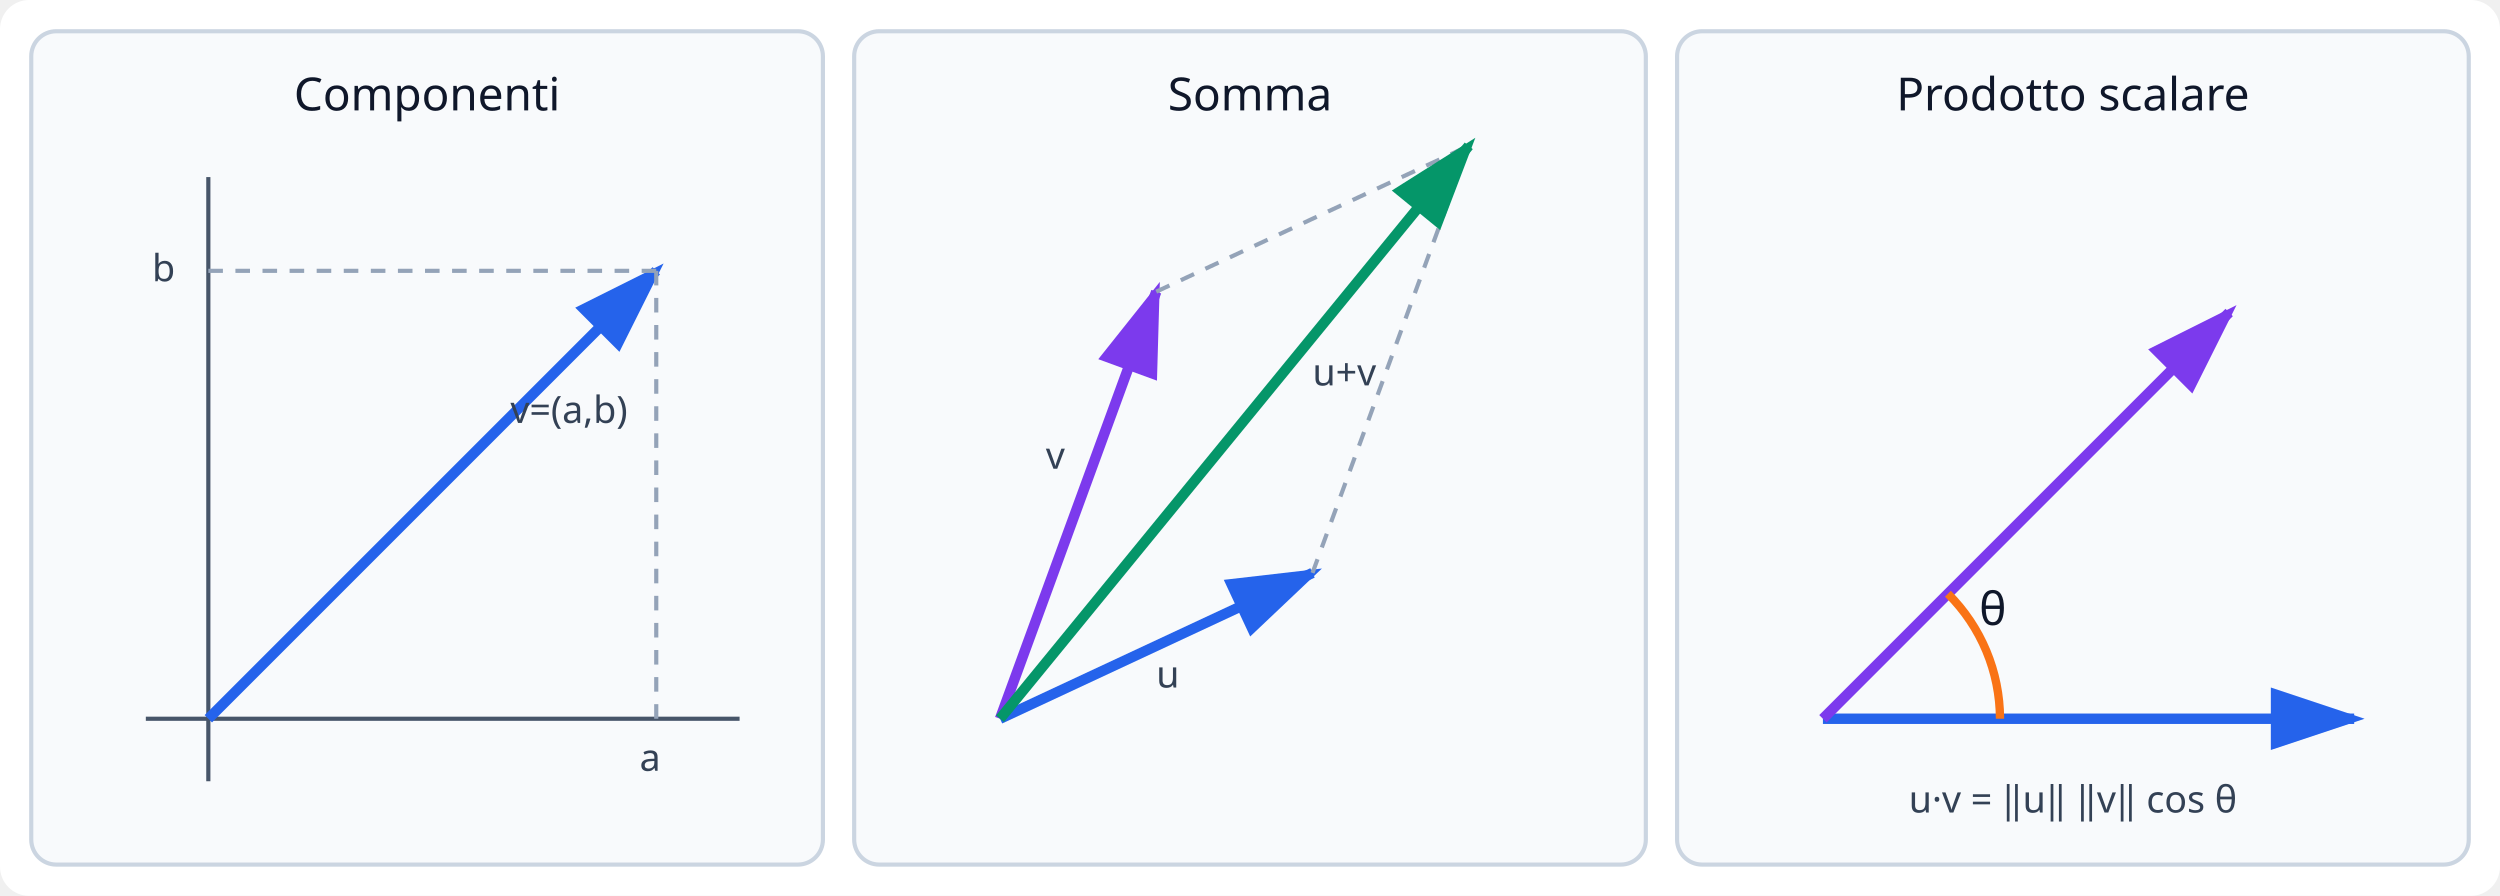
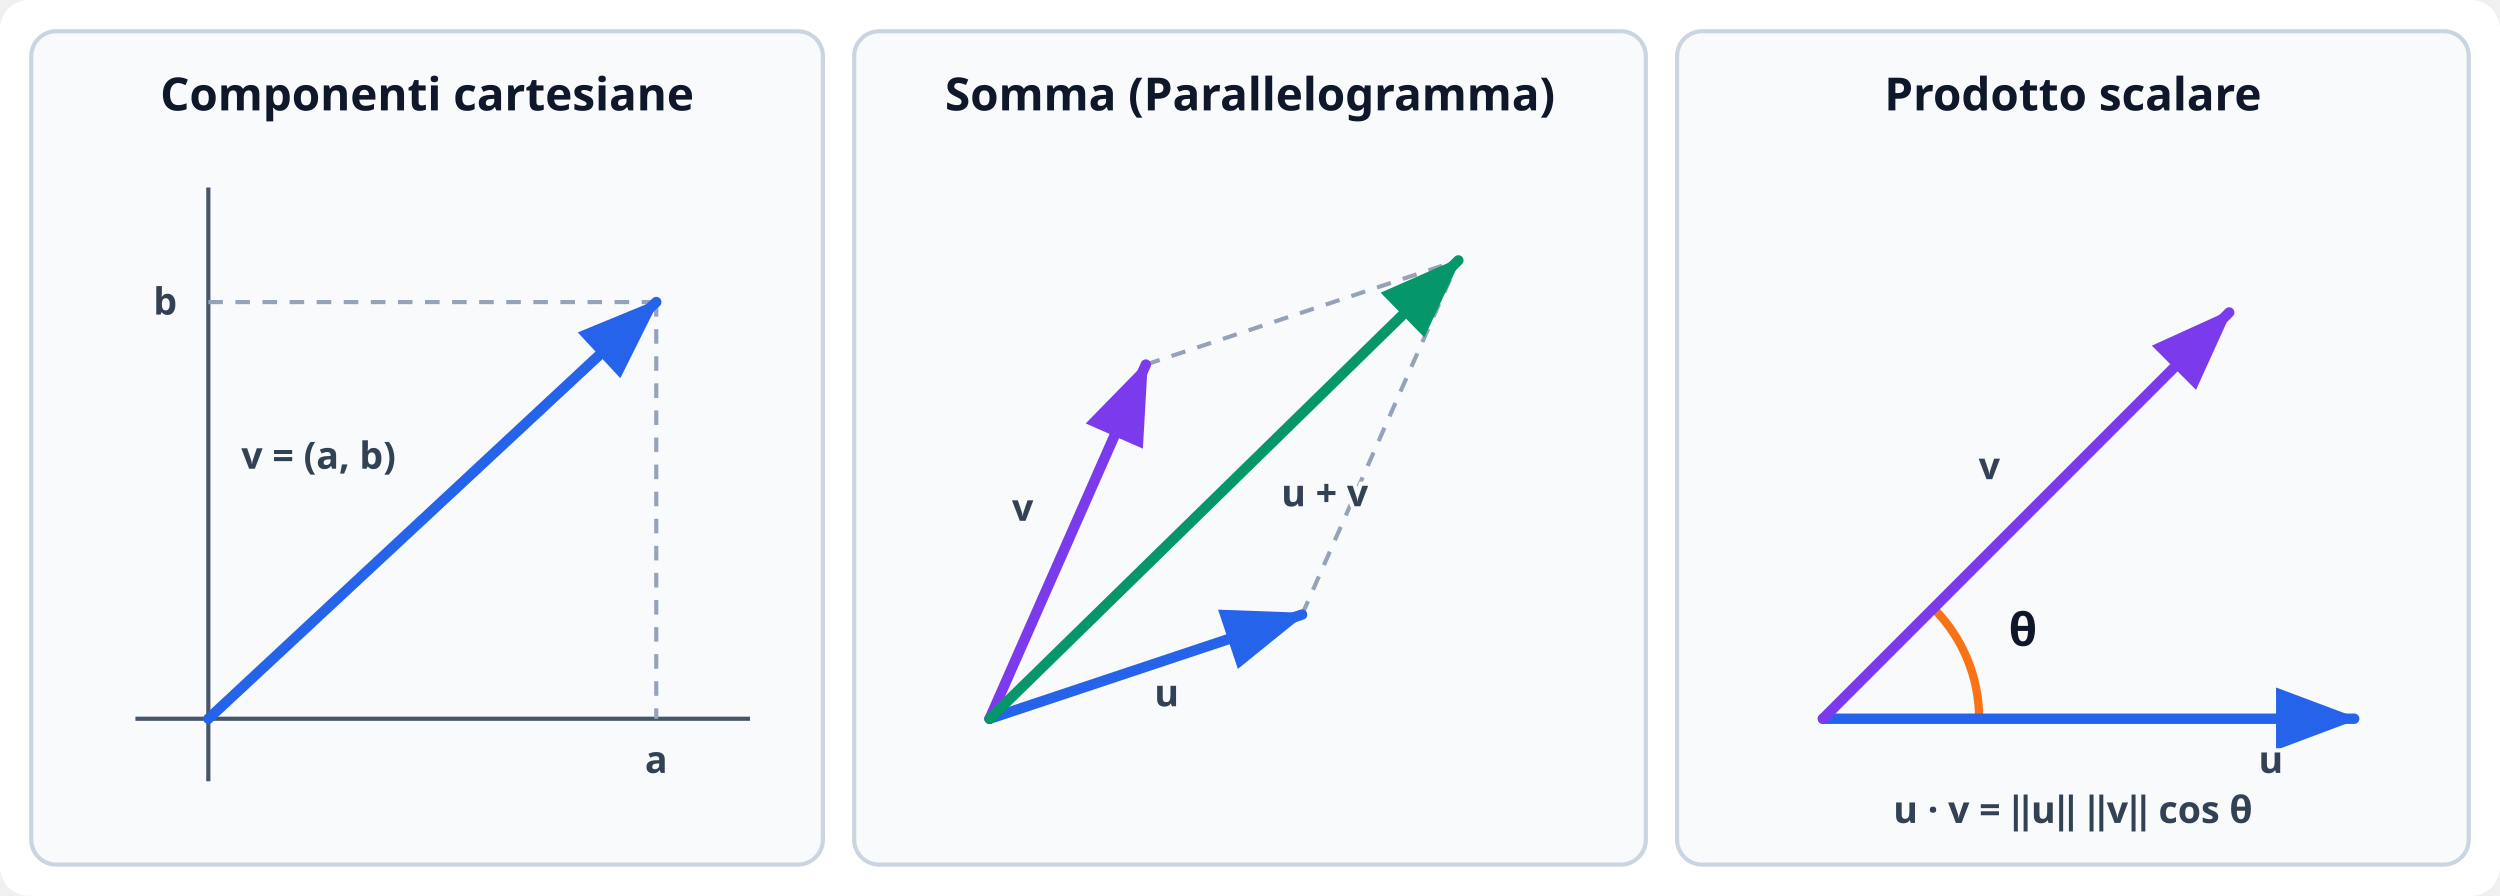
<svg xmlns="http://www.w3.org/2000/svg" viewBox="0 0 1200 430" role="img" aria-labelledby="title desc">
  <style>
-     :root{color-scheme:light dark}.bg{fill:#fff}.panel{fill:#f8fafc;stroke:#cbd5e1;stroke-width:2}.axis{stroke:#475569;stroke-width:2}.guide{stroke:#94a3b8;stroke-width:2;stroke-dasharray:7 6}.u{stroke:#2563eb;stroke-width:5;fill:none}.v{stroke:#7c3aed;stroke-width:5;fill:none}.sum{stroke:#059669;stroke-width:5;fill:none}.angle{stroke:#f97316;stroke-width:4;fill:none}.txt{fill:#0f172a;font:22px system-ui,sans-serif}.small{fill:#334155;font:18px system-ui,sans-serif}
-     @media(prefers-color-scheme:dark){.bg{fill:#17191f}.panel{fill:#20242d;stroke:#475569}.axis{stroke:#cbd5e1}.guide{stroke:#64748b}.txt{fill:#f8fafc}.small{fill:#cbd5e1}.u{stroke:#60a5fa}.v{stroke:#c4b5fd}.sum{stroke:#34d399}}
+     :root { color-scheme: light dark; }
+     .bg { fill: #ffffff; }
+     .panel { fill: #f8fafc; stroke: #cbd5e1; stroke-width: 2; }
+     .axis { stroke: #475569; stroke-width: 2; }
+     .guide { stroke: #94a3b8; stroke-width: 2; stroke-dasharray: 7 6; fill: none; }
+     .u { stroke: #2563eb; stroke-width: 5; fill: none; marker-end: url(#bu); stroke-linecap: round; }
+     .v { stroke: #7c3aed; stroke-width: 5; fill: none; marker-end: url(#pv); stroke-linecap: round; }
+     .sum { stroke: #059669; stroke-width: 5; fill: none; marker-end: url(#gs); stroke-linecap: round; }
+     .angle { stroke: #f97316; stroke-width: 4; fill: none; }
+     .txt { fill: #0f172a; font: 600 22px system-ui, sans-serif; paint-order: stroke; stroke: #f8fafc; stroke-width: 4px; }
+     .small { fill: #334155; font: 600 18px system-ui, sans-serif; paint-order: stroke; stroke: #f8fafc; stroke-width: 4px; }
+     @media (prefers-color-scheme: dark) {
+       .bg { fill: #17191f; }
+       .panel { fill: #20242d; stroke: #475569; }
+       .axis { stroke: #cbd5e1; }
+       .guide { stroke: #64748b; }
+       .txt { fill: #f8fafc; stroke: #20242d; }
+       .small { fill: #cbd5e1; stroke: #20242d; }
+       .u { stroke: #60a5fa; }
+       .v { stroke: #c4b5fd; }
+       .sum { stroke: #34d399; }
+     }
  </style>
  <defs>
-     <marker id="bu" markerWidth="10" markerHeight="10" refX="8" refY="3" orient="auto">
-       <path d="M0 0L9 3L0 6Z" fill="#2563eb" />
+     <marker id="bu" markerWidth="9" markerHeight="9" refX="7.5" refY="3.5" orient="auto">
+       <path d="M0 0.5 L8 3.5 L0 6.5 Z" fill="context-stroke" />
    </marker>
-     <marker id="pv" markerWidth="10" markerHeight="10" refX="8" refY="3" orient="auto">
-       <path d="M0 0L9 3L0 6Z" fill="#7c3aed" />
+     <marker id="pv" markerWidth="9" markerHeight="9" refX="7.5" refY="3.5" orient="auto">
+       <path d="M0 0.5 L8 3.5 L0 6.5 Z" fill="context-stroke" />
    </marker>
-     <marker id="gs" markerWidth="10" markerHeight="10" refX="8" refY="3" orient="auto">
-       <path d="M0 0L9 3L0 6Z" fill="#059669" />
+     <marker id="gs" markerWidth="9" markerHeight="9" refX="7.5" refY="3.5" orient="auto">
+       <path d="M0 0.5 L8 3.5 L0 6.5 Z" fill="context-stroke" />
    </marker>
  </defs>
  <rect class="bg" width="1200" height="430" rx="14" />
  <g transform="translate(15 15)">
    <rect class="panel" width="380" height="400" rx="12" />
-     <text class="txt" x="190" y="38" text-anchor="middle">Componenti</text>
-     <path class="axis" d="M55 330H340M85 360V70" />
-     <path class="u" d="M85 330L300 115" marker-end="url(#bu)" />
-     <path class="guide" d="M300 115V330M85 115H300" />
-     <text class="small" x="292" y="355">a</text>
-     <text class="small" x="58" y="120">b</text>
-     <text class="small" x="230" y="188">v=(a,b)</text>
+     <text class="txt" x="190" y="38" text-anchor="middle">Componenti cartesiane</text>
+     <path class="axis" d="M50 330H345M85 360V75" />
+     <path class="guide" d="M300 130V330M85 130H300" />
+     <path class="u" d="M85 330L300 130" />
+     <text class="small" x="300" y="356" text-anchor="middle">a</text>
+     <text class="small" x="70" y="136" text-anchor="end">b</text>
+     <text class="small" x="175" y="210" text-anchor="end">v = (a, b)</text>
  </g>
  <g transform="translate(410 15)">
    <rect class="panel" width="380" height="400" rx="12" />
-     <text class="txt" x="190" y="38" text-anchor="middle">Somma</text>
-     <path class="u" d="M70 330L220 260" marker-end="url(#bu)" />
-     <path class="v" d="M70 330L145 125" marker-end="url(#pv)" />
-     <path class="guide" d="M220 260L295 55M145 125L295 55" />
-     <path class="sum" d="M70 330L295 55" marker-end="url(#gs)" />
-     <text class="small" x="145" y="315">u</text>
-     <text class="small" x="92" y="210">v</text>
-     <text class="small" x="220" y="170">u+v</text>
+     <text class="txt" x="190" y="38" text-anchor="middle">Somma (Parallelogramma)</text>
+     <path class="guide" d="M215 280L290 110M140 160L290 110" />
+     <path class="u" d="M65 330L215 280" />
+     <path class="v" d="M65 330L140 160" />
+     <path class="sum" d="M65 330L290 110" />
+     <text class="small" x="150" y="324" text-anchor="middle">u</text>
+     <text class="small" x="86" y="235" text-anchor="end">v</text>
+     <text class="small" x="205" y="228" text-anchor="start">u + v</text>
  </g>
  <g transform="translate(805 15)">
    <rect class="panel" width="380" height="400" rx="12" />
    <text class="txt" x="190" y="38" text-anchor="middle">Prodotto scalare</text>
-     <path class="u" d="M70 330L325 330" marker-end="url(#bu)" />
-     <path class="v" d="M70 330L265 135" marker-end="url(#pv)" />
-     <path class="angle" d="M155 330A85 85 0 0 0 130 270" />
-     <text class="txt" x="145" y="285">θ</text>
-     <text class="small" x="190" y="375" text-anchor="middle">u·v = ‖u‖ ‖v‖ cos θ</text>
+     <path class="angle" d="M 145 330 A 75 75 0 0 0 123.03 276.97" />
+     <path class="u" d="M70 330L325 330" />
+     <path class="v" d="M70 330L265 135" />
+     <text class="txt" x="166" y="295" text-anchor="middle">θ</text>
+     <text class="small" x="285" y="356" text-anchor="middle">u</text>
+     <text class="small" x="155" y="215" text-anchor="end">v</text>
+     <text class="small" x="190" y="380" text-anchor="middle">u · v = ‖u‖ ‖v‖ cos θ</text>
  </g>
</svg>
